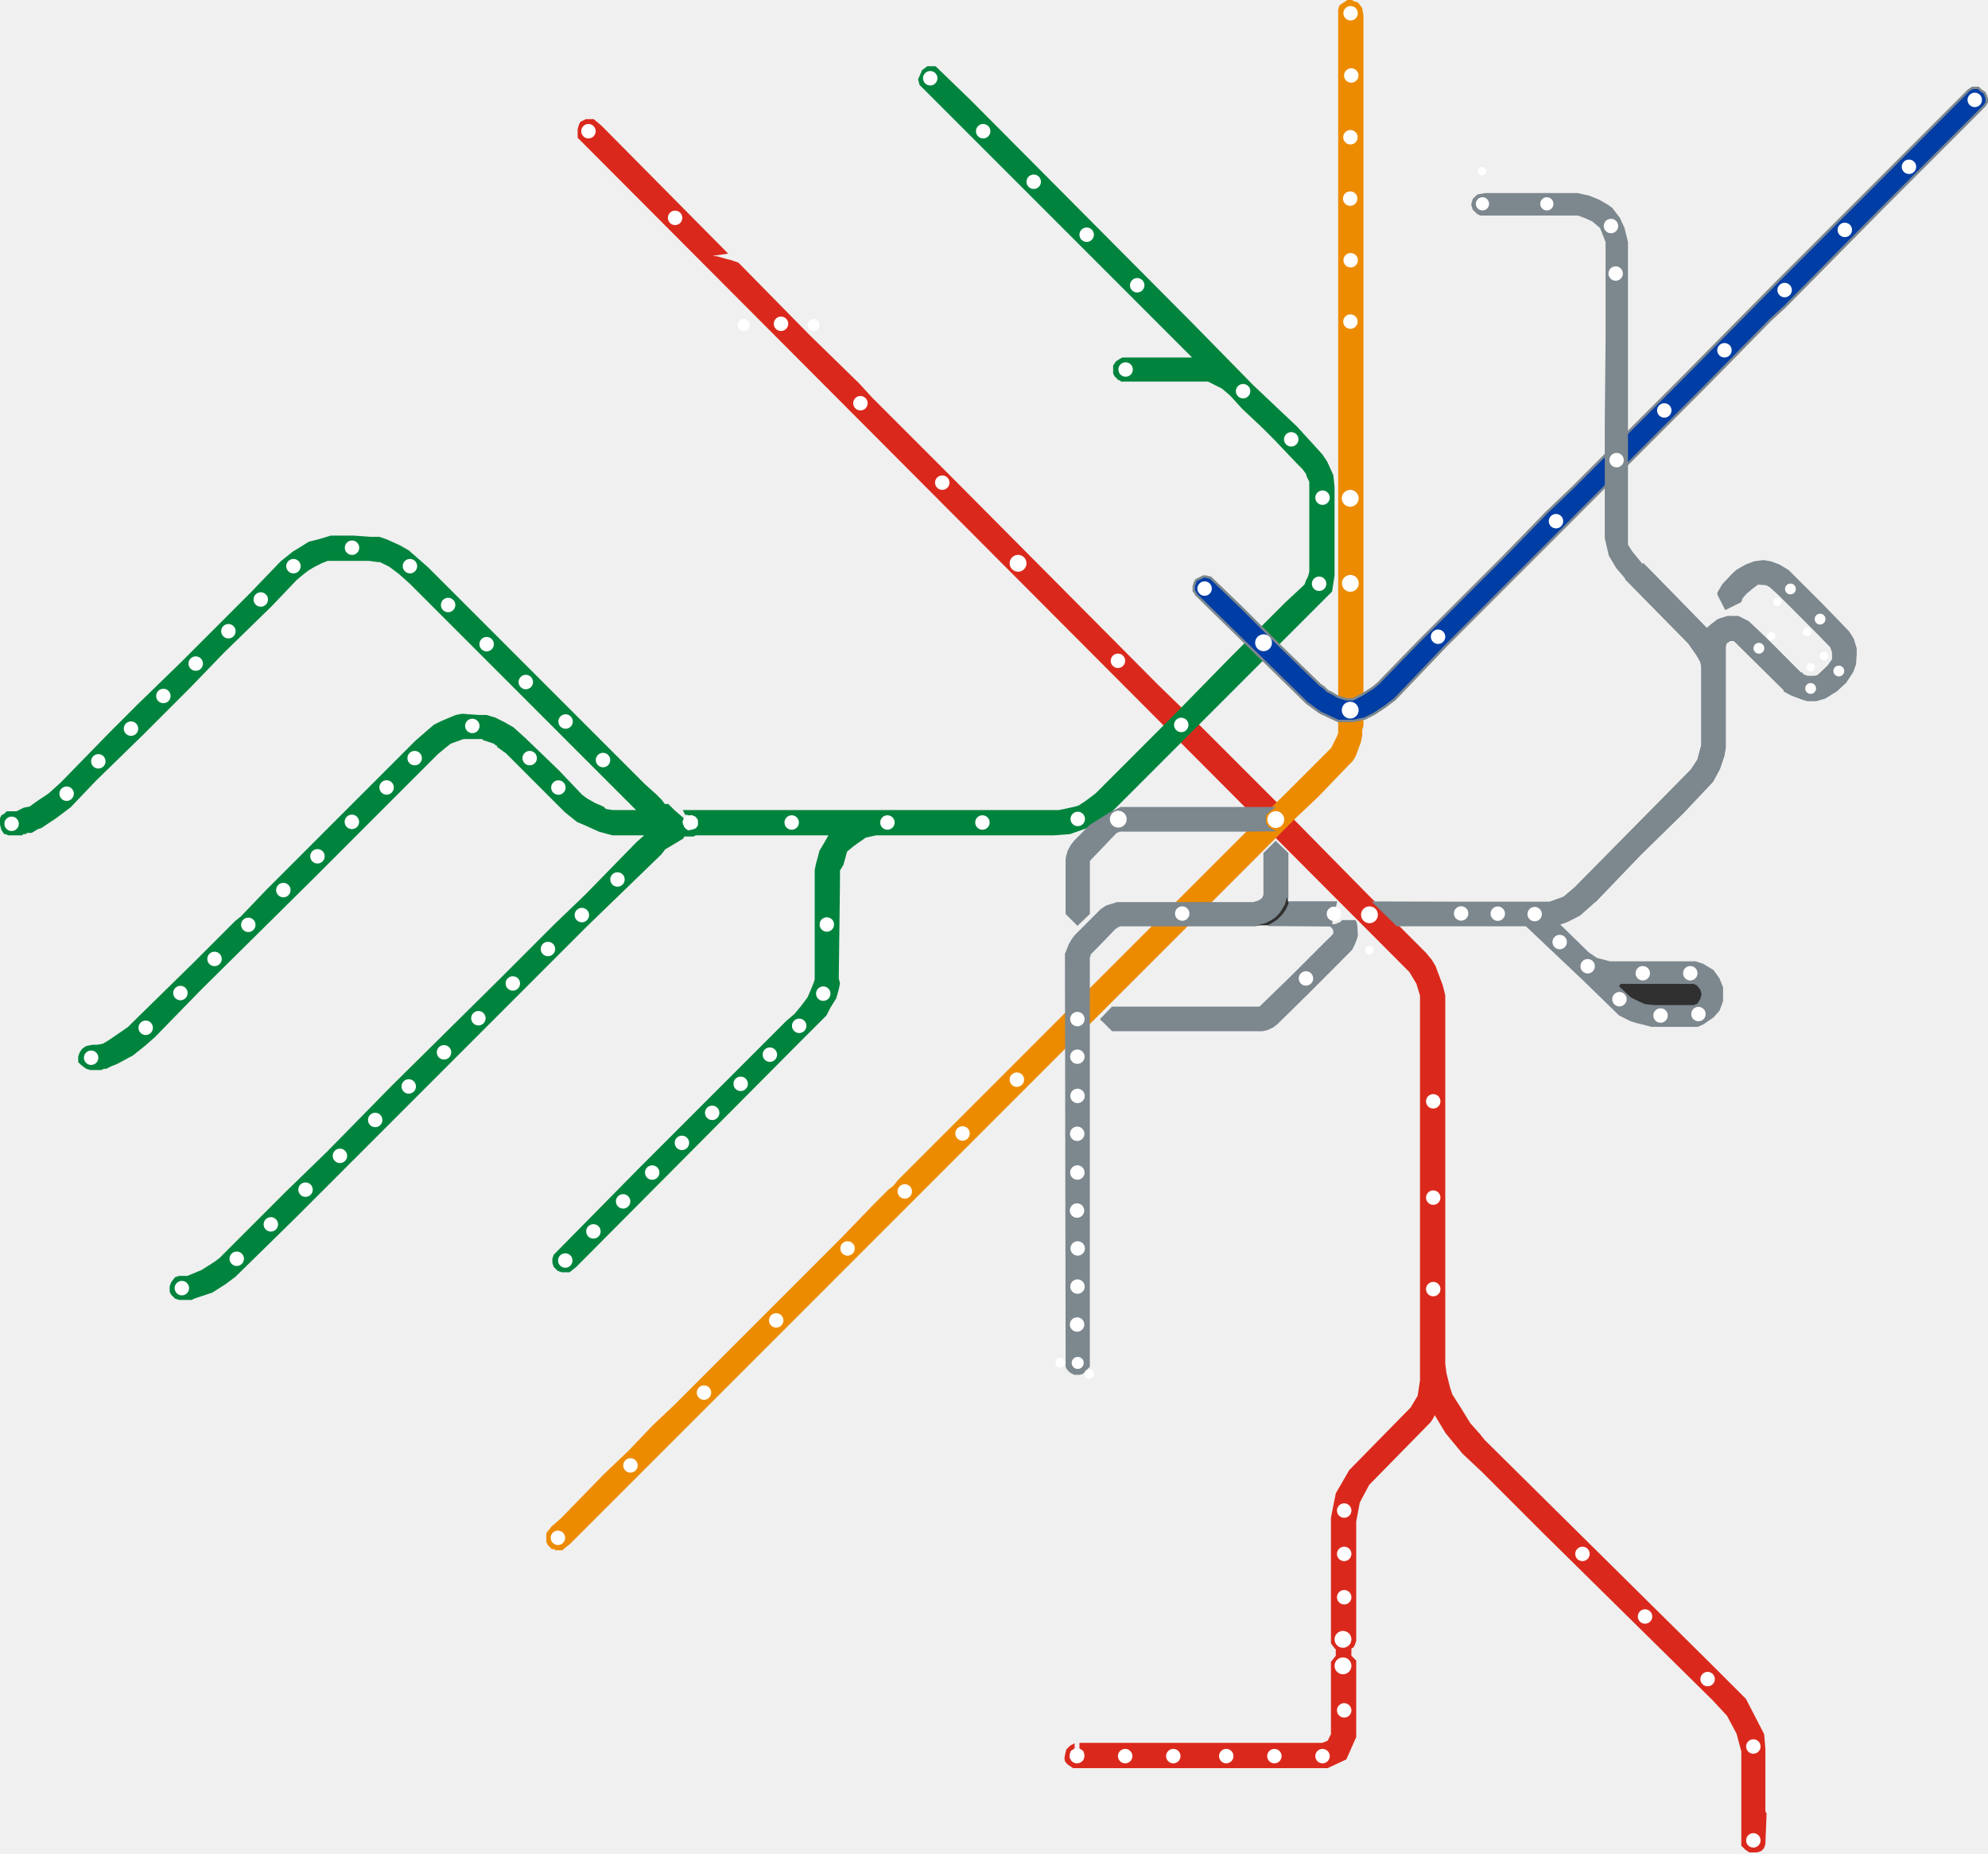
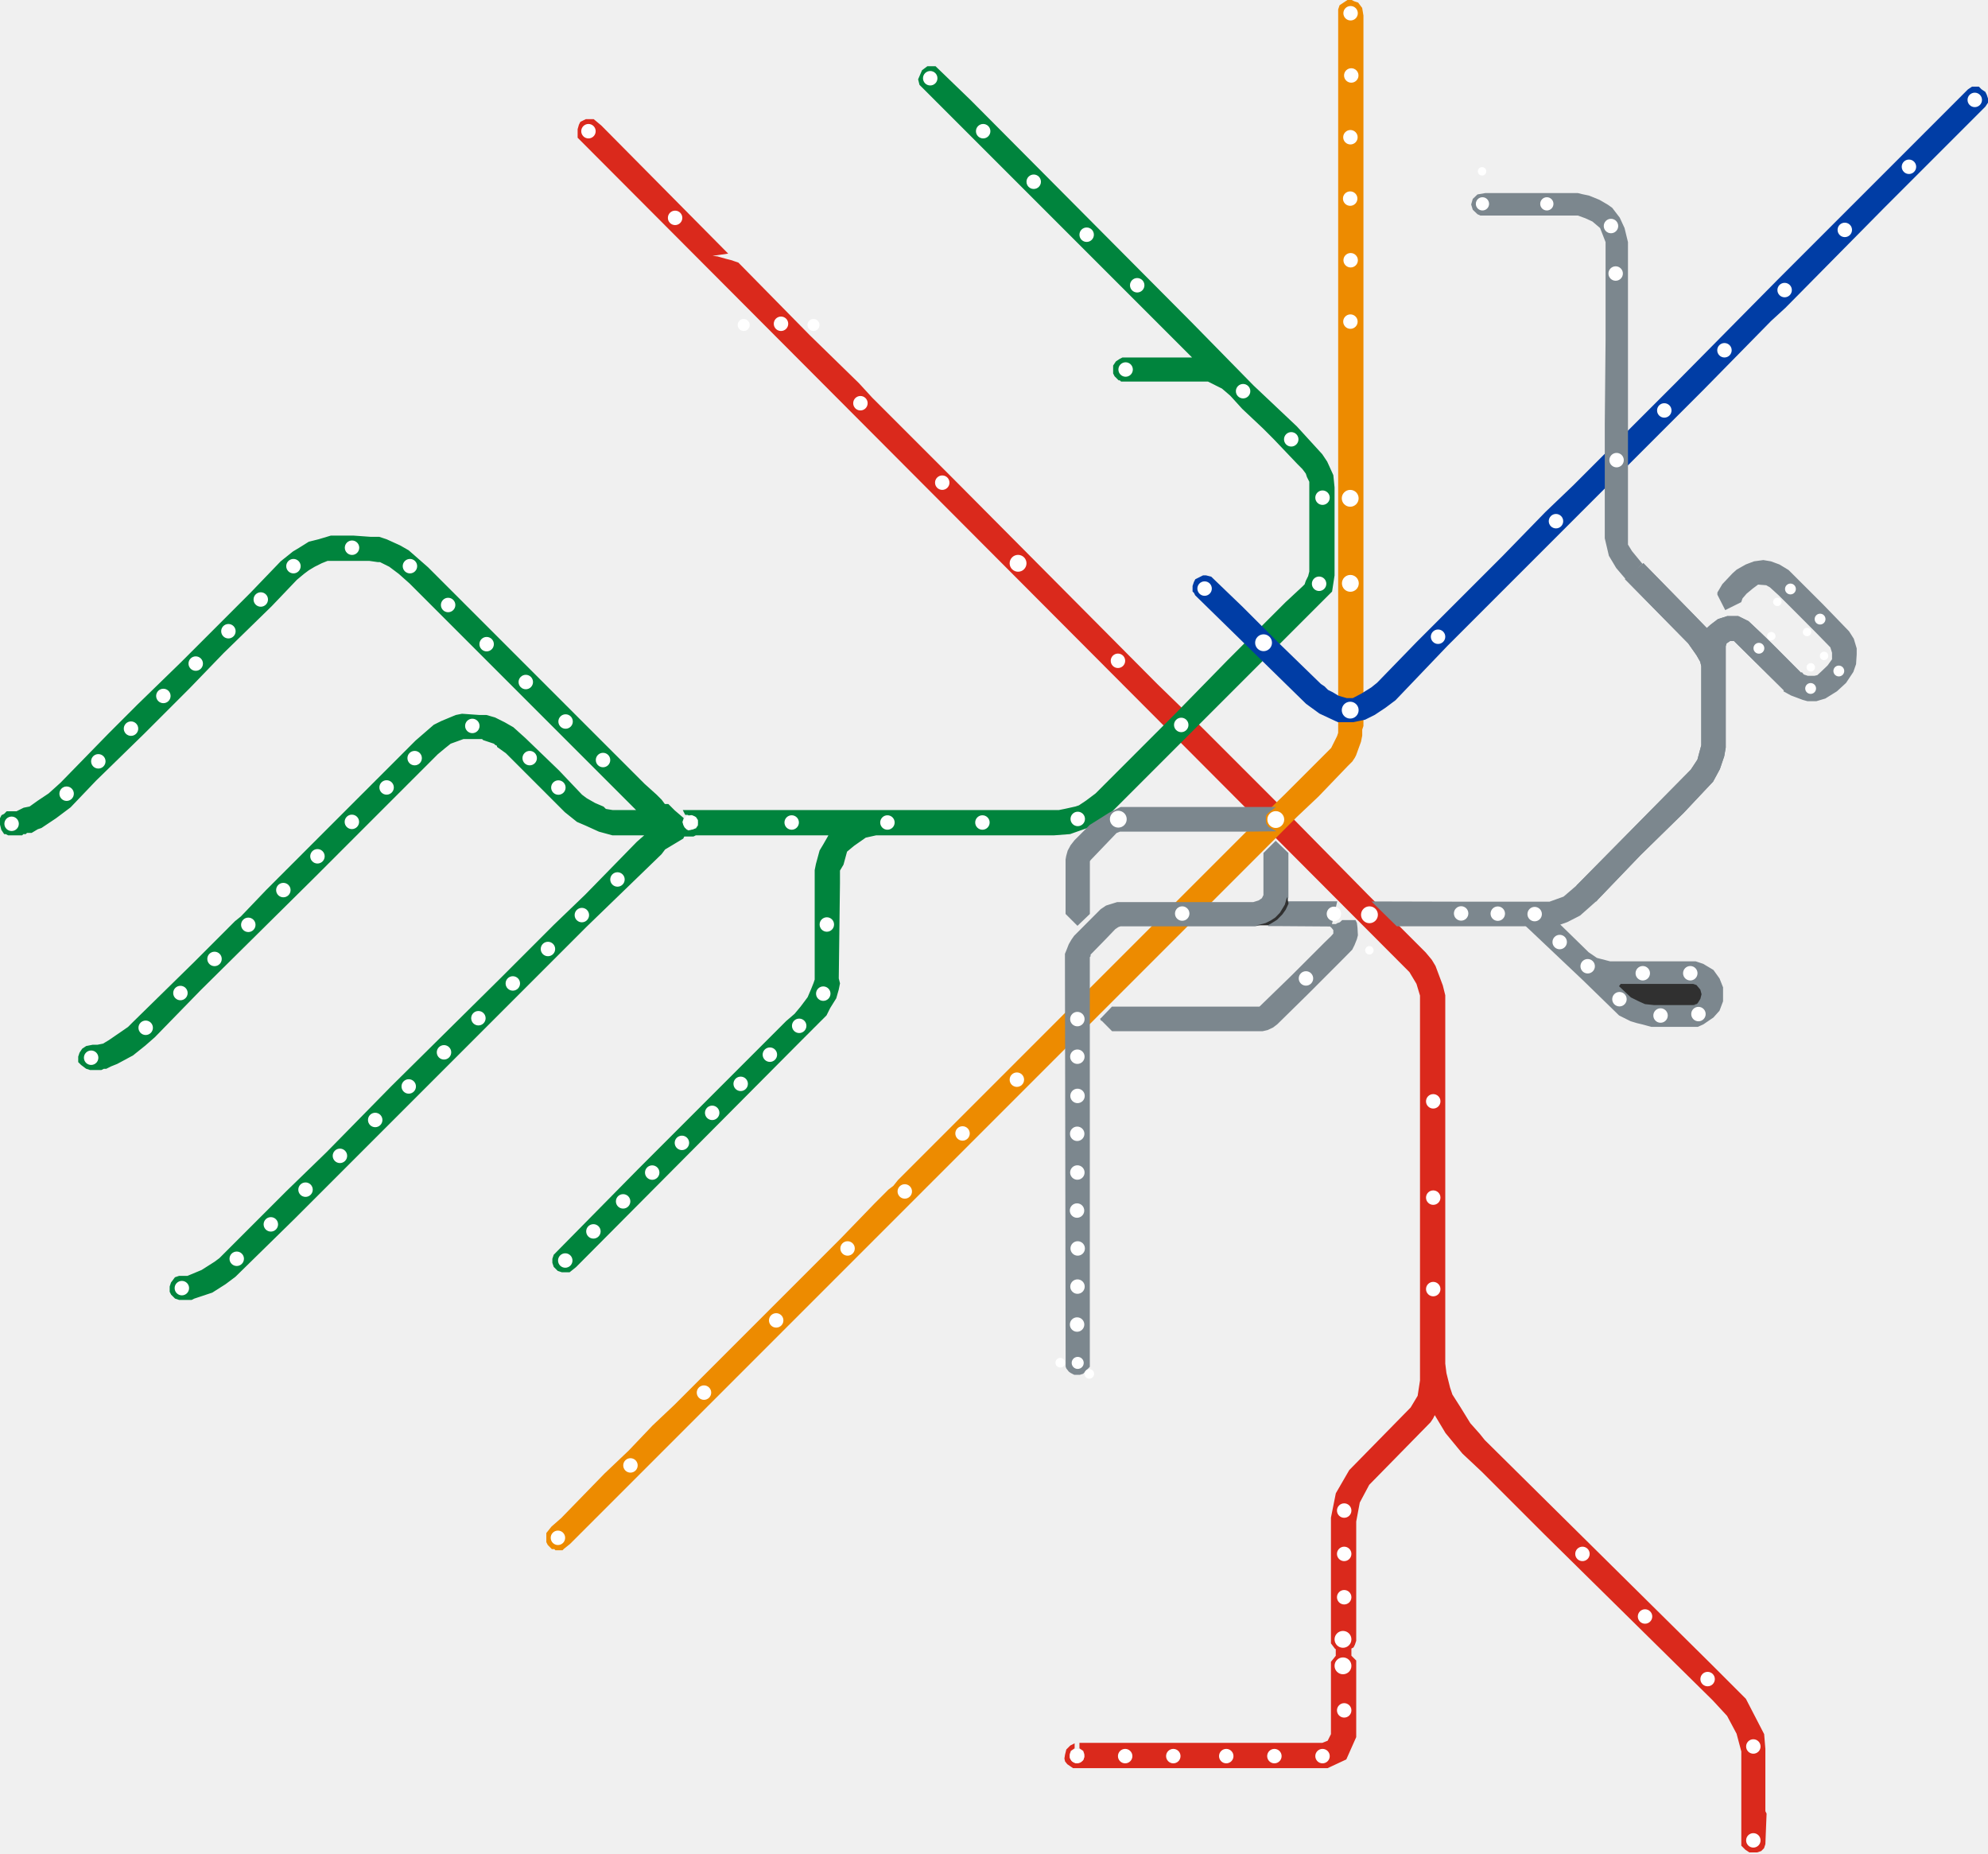
<svg xmlns="http://www.w3.org/2000/svg" width="826" height="770" viewBox="0 0 826 770" fill="none">
  <path d="M586 403.5L240.5 57V56V53.727L241 52L241.5 51L243.5 50H245H246.5L249.5 52.5L301.5 105L291 106.5H293.5L298 107L301.5 108L303.5 108.5L306.5 109.5L336 139.5L356.5 159.5L362 165.5L396.5 200L480.5 284.5L499 302.5L515.5 319L537 340.5L568 372L592 396L594.5 399L596 401.5L597.5 405.5L599 409.5L600 413.5V527.5V566.5L600.5 570.5L602 576.5L603 579.5L606.5 585L610.5 591.5L614.5 596L616.5 598.5L710.5 691.5L718 699L725 706L732.5 720.5L733 726.5V752.5L733.5 753.5L733 766L732.5 767.5L731.5 768.5L730 769H727L725.5 768L724.5 767L724 766.5V763V727.5L722 720L718 712.5L712 706L642 637L634 629L623.5 618.5L616 611L608 603.5L601 595L596.5 587.5L596 587L595 589L594 590.5L568.5 616.5L564.5 624L563 632V678.5V681.5L562.5 683L562 684L561 684.5V688L563 690V692.5V721.5L559 730.5L551.5 734H545H486.251H449.5H446L443.798 732.5L443 731.5L442.76 730.5L443 729L443.5 727L445 725.5L446 725V726L444.5 727L444 728.5V730.5L445 732L447 733L449 732.5L450.5 731.5L451 730V728.5L450.5 727L449 726V724.5H549.5L552 723.5L553.5 720.5V693.5V690.5L555.5 688V684.5H555L553.5 682.5V679.5V630.5L555.5 620.5L561 611L586.5 585L589.5 580L590.5 573.5V545V413.5L589 408.5L586 403.5Z" fill="#DA291C" stroke="#DA291C" />
  <circle cx="280.5" cy="90.5" r="3" fill="white" />
  <circle cx="324.5" cy="134.5" r="3" fill="white" />
  <circle cx="309" cy="135" r="2.5" fill="white" />
  <circle cx="338" cy="135" r="2.5" fill="white" />
  <circle cx="357.5" cy="167.5" r="3" fill="white" />
  <circle cx="391.5" cy="200.5" r="3" fill="white" />
  <circle cx="423" cy="234" r="3.5" fill="white" />
  <circle cx="464.5" cy="274.5" r="3" fill="white" />
  <circle cx="491" cy="301" r="3.5" fill="white" />
  <circle cx="530" cy="341" r="3.5" fill="white" />
  <circle cx="569" cy="380" r="3.5" fill="white" />
  <circle cx="595.5" cy="457.5" r="3" fill="white" />
  <circle cx="595.5" cy="497.5" r="3" fill="white" />
  <circle cx="595.5" cy="535.5" r="3" fill="white" />
  <circle cx="558.5" cy="627.5" r="3" fill="white" />
  <circle cx="657.5" cy="645.5" r="3" fill="white" />
  <circle cx="683.5" cy="671.5" r="3" fill="white" />
  <circle cx="709.5" cy="697.5" r="3" fill="white" />
  <circle cx="728.5" cy="725.5" r="3" fill="white" />
  <circle cx="728.5" cy="764.5" r="3" fill="white" />
  <circle cx="558.5" cy="645.5" r="3" fill="white" />
  <circle cx="558.5" cy="663.5" r="3" fill="white" />
  <circle cx="558.5" cy="710.5" r="3" fill="white" />
  <circle cx="549.5" cy="729.5" r="3" fill="white" />
  <circle cx="529.5" cy="729.5" r="3" fill="white" />
  <circle cx="467.5" cy="729.5" r="3" fill="white" />
  <circle cx="447.5" cy="729.5" r="3" fill="white" />
  <circle cx="509.5" cy="729.5" r="3" fill="white" />
  <circle cx="487.5" cy="729.5" r="3" fill="white" />
  <circle cx="558" cy="692" r="3.5" fill="white" />
  <circle cx="558" cy="681" r="3.5" fill="white" />
  <circle cx="244.5" cy="54.5" r="3" fill="white" />
  <path d="M556.5 86.289V5V4L557 2.5L558.5 1.5L560 0.5H561.5L562.5 1L564 1.5L565.5 3.5L566 6.5V18.5V41.5V113V178V238.5V266.5V281V288.5V298.5V301.5L565.5 303V305.5L565 308L563 313.5L562.5 314.5L561.5 316L559.5 318L547.5 330.5L538.5 339L530.5 347L530 347.5L507 370.5L493 384.5L465.5 412L443 434.5L402.5 475L385 492.5L356 521.5L355 522.5L326.5 551L324.5 553L305.5 572L236.5 641L234 643L233.5 643.5H232.5H231.5H231L230.5 643H230H229.5L228 641.5L227.5 640.5V638.5V637L229.5 634.5L233.5 631L251.5 612.5L261.5 603L271.5 592.5L280.5 584L319 545.5L333 531.5L349.5 515L364 500L369.5 494.5L371.5 493L373.5 490.5L391.5 472.5L416.5 447.5L423.5 440.5L442.5 421.5L452.5 411.5L479.5 384.5L489 375L519 345L534 330.5L541 323.5L552 312.5L553.5 311L554 310L555 308L556 306L556.5 304.5V303V289.684V249.5V239.5V210V204V181V86.289Z" fill="#ED8B00" stroke="#ED8B00" />
  <circle cx="561.163" cy="5.5" r="3" fill="white" />
  <path d="M564.444 31.349C564.444 33.005 563.101 34.349 561.444 34.349C559.787 34.349 558.444 33.005 558.444 31.349C558.444 29.692 559.787 28.349 561.444 28.349C563.101 28.349 564.444 29.692 564.444 31.349Z" fill="white" />
  <circle cx="561.09" cy="57.009" r="3" fill="white" />
  <circle cx="560.991" cy="82.5" r="3" fill="white" />
  <circle cx="561.188" cy="108.107" r="3" fill="white" />
  <circle cx="561.09" cy="133.598" r="3" fill="white" />
  <circle cx="561" cy="207" r="3.5" fill="white" />
  <path d="M564.564 242.327C564.564 244.26 562.997 245.827 561.064 245.827C559.131 245.827 557.564 244.26 557.564 242.327C557.564 240.394 559.131 238.827 561.064 238.827C562.997 238.827 564.564 240.394 564.564 242.327Z" fill="white" />
  <circle cx="561" cy="295" r="3.5" fill="white" />
  <circle cx="529.812" cy="340.402" r="3" fill="white" />
  <path d="M494.192 379.58C494.192 381.237 492.849 382.58 491.192 382.58C489.535 382.58 488.192 381.237 488.192 379.58C488.192 377.923 489.535 376.58 491.192 376.58C492.849 376.58 494.192 377.923 494.192 379.58Z" fill="white" />
  <circle cx="447.5" cy="423.5" r="3" fill="white" />
  <path d="M425.5 448.5C425.5 450.157 424.157 451.5 422.5 451.5C420.843 451.5 419.5 450.157 419.5 448.5C419.5 446.843 420.843 445.5 422.5 445.5C424.157 445.5 425.5 446.843 425.5 448.5Z" fill="white" />
  <circle cx="399.929" cy="470.842" r="3" fill="white" />
  <circle cx="375.929" cy="494.929" r="3" fill="white" />
  <circle cx="352.157" cy="518.614" r="3" fill="white" />
  <circle cx="322.5" cy="548.5" r="3" fill="white" />
  <circle cx="292.5" cy="578.5" r="3" fill="white" />
  <path d="M264.951 608.741C264.951 610.398 263.607 611.741 261.951 611.741C260.294 611.741 258.951 610.398 258.951 608.741C258.951 607.084 260.294 605.741 261.951 605.741C263.607 605.741 264.951 607.084 264.951 608.741Z" fill="white" />
  <path d="M234.815 638.815C234.815 640.472 233.472 641.815 231.815 641.815C230.158 641.815 228.815 640.472 228.815 638.815C228.815 637.158 230.158 635.815 231.815 635.815C233.472 635.815 234.815 637.158 234.815 638.815Z" fill="white" />
  <path d="M465.5 149.5L466.5 149H496.5L383.5 36L383 35.5L382.5 35L382 33L383.5 29.5L385.5 28H388.5L403 42L495 134.5L520.5 160.5L538.5 177.5L549 189L551 192L553.5 197.5L554 202.5V239L553 245.5L462 336.5L453 343L444.5 346L438 346.5H364L359.5 347.5L354.5 351L351.5 353.5L350 359L348.5 361.5V367L348 406.5L348.5 408.5L348 411L347 414.5L344.5 418.5L343 421.5L332.5 432L239 526L236.5 528H233.5L232 527.5L230.5 526L230 524.5V523L230.5 521.5L265.5 486L327 424.5L330.5 421.5L333 418.5L336 414.5L337.5 411L338.5 408.5L339 407V361.5L339.5 359L341 353.5L342.5 351L344.5 347.5L345 346.5H289L288 347H284L283.5 348L276 352.5L274.5 354.5L243.5 384.5L122.5 505.5L97.5 530L93.5 533L88 536.5L80.5 539L79.5 539.5H74.5L73 539L71.5 537.5L71 536.5V534.5L71.5 533L73 531L74.5 530.5H78L84 528L89.5 524.5L91.5 523L119.5 495L136 479L163 451.5L208.5 406.5L230.5 384.5L243.5 372L265 350L269 346.5H254.5L249 345L243.5 342.5L240 341L235 337L210.5 312.5L207 310V309.5L206 309L205.5 308.5L201 307L200.5 306.5H192.5L187 308.5L184.5 310.5L181.5 313L130 364.5L83 411L64 430.5L60 434L55 438L48.5 441.5L46 442.5L44 443.5H43L42 444H37.5L36 443.5L34 442L33 441V439L33.5 437.5L34.5 436L36 435L38.5 434.5H40.5L43 434L45.5 432.5L53.5 427L55.5 425L80.5 400.5L98 383L100.407 381.074L111 370L173 308L180.5 301.5L183.5 300L189.5 297.5L192 297L199 297.5H202L205.5 298.5L209.5 300.5L213 302.5L218 307L232 320.5L241.5 330.5L243.5 332L247 334L250.5 335.5L251.5 336.5L254.5 337H265.5L170.5 242L166 238L162 235L158 233H157L153.5 232.5H136L133.5 233.5L130.5 235L128 236.5L126 238L123 240.5L112.5 251.5L92.5 271L78.5 285.5L59.5 304.5L39.5 324L29 335L23 339.5L17 343.5L15.5 344L13 345.5H11L10.5 346H9.5L9 346.5H3.5L2.5 346H2L1 344.5L0.5 342.5V340L1 339L2 338.5L3 337.5H7L10 336L12.5 335.5L16 333L20.5 330L25.5 325.5L45.5 305L57.5 293L75.5 275.5L104.5 246.5L117 233.5L122 229.5L124.5 228L128.5 225.5L132.5 224.5L137.5 223H147L154 223.5H157.5L160.5 224.5L166 227L169.5 229L177.5 236L267.5 326L272.5 330.5L274.5 332.5L276 334.5H277.5L280 337L283.5 340L283 341.5L283.5 343L284 344L285 345L286 345.5L288 345L289.5 344.5L290.5 343V340.5L289.5 339L288.5 338.5L287 338L286.5 338.5L286 338H285L284.5 337H440L442.5 336.5L447 335.5L448.5 335L451.5 333L455.5 330L488.5 297L510.5 274.5L534.5 250.5L541.5 244L542.5 243L543 241.5L544 239.5L544.5 237.5V200L543.5 198L543 196.5L541.5 194.5L539.5 192.5L529.5 182L525 177.5L516.5 169.5L511.5 164L508 161L502 158H466L465.5 157.5H465L463.5 156L463 155V152L464 150.5L465.5 149.5Z" fill="#00843D" />
  <path d="M383 35.5L496.5 149H466.5L465.5 149.5L464 150.5L463 152V155L463.5 156L465 157.5H465.5L466 158H502L508 161L511.5 164L516.5 169.5L525 177.5L529.5 182L539.5 192.5L541.5 194.5L543 196.5L543.5 198L544.5 200V237.5L544 239.5L543 241.5L542.5 243L541.5 244L534.5 250.5L510.5 274.5L488.5 297L455.5 330L451.5 333L448.5 335L447 335.5L442.5 336.5L440 337H284.5L285 338H286L286.5 338.5L287 338L288.5 338.5L289.5 339L290.5 340.5V343L289.5 344.5L288 345L286 345.5L285 345L284 344L283.5 343L283 341.5L283.5 340L280 337L277.5 334.5H276L274.5 332.5L272.5 330.5L267.5 326L177.5 236L169.5 229L166 227L160.5 224.5L157.5 223.5H154L147 223H137.5L132.5 224.5L128.5 225.5L124.5 228L122 229.5L117 233.5L104.5 246.5L75.5 275.5L57.5 293L45.5 305L25.5 325.5L20.5 330L16 333L12.5 335.5L10 336L7 337.5H3L2 338.5L1 339L0.5 340V342.5L1 344.5L2 346H2.5L3.5 346.5H9L9.5 346H10.5L11 345.5H13L15.5 344L17 343.5L23 339.5L29 335L39.5 324L59.5 304.5L78.5 285.5L92.5 271L112.5 251.5L123 240.5L126 238L128 236.5L130.5 235L133.5 233.5L136 232.5H153.5L157 233H158L162 235L166 238L170.5 242L265.5 337H254.5L251.5 336.5L250.5 335.5L247 334L243.5 332L241.5 330.5L232 320.5L218 307L213 302.5L209.5 300.5L205.5 298.5L202 297.5H199L192 297L189.5 297.5L183.5 300L180.5 301.5L173 308L111 370L100 381.5M100.5 381L98 383L80.5 400.5L55.5 425L53.5 427L45.5 432.5L43 434L40.5 434.5H38.5L36 435L34.5 436L33.5 437.5L33 439V441L34 442L36 443.5L37.5 444H42L43 443.5H44L46 442.5L48.5 441.5L55 438L60 434L64 430.5L83 411L130 364.5L181.5 313L184.5 310.5L187 308.5L192.5 306.5H200.5L201 307L205.5 308.5L206 309L207 309.5V310L210.5 312.5L235 337L240 341L243.5 342.5L249 345L254.5 346.5H269L265 350L243.5 372L230.5 384.5L208.5 406.5L163 451.5L136 479L119.5 495L91.5 523L89.5 524.5L84 528L78 530.5H74.5L73 531L71.5 533L71 534.5V536.5L71.5 537.5L73 539L74.5 539.5H79.5L80.5 539L88 536.5L93.5 533L97.5 530L122.5 505.5L243.5 384.5L274.5 354.5L276 352.5L283.5 348L284 347H288L289 346.5H345L344.5 347.5L342.5 351L341 353.5L339.5 359L339 361.5V407L338.5 408.5L337.5 411L336 414.5L333 418.5L330.5 421.5L327 424.5L265.5 486L230.5 521.5L230 523V524.5L230.5 526L232 527.5L233.5 528H236.5L239 526L332.5 432L343 421.5L344.5 418.5L347 414.5L348 411L348.5 408.5L348 406.5L348.5 367V361.5L350 359L351.5 353.5L354.5 351L359.5 347.5L364 346.5H438L444.5 346L453 343L462 336.5L553 245.5L554 239V202.5L553.5 197.5L551 192L549 189L538.5 177.5L520.5 160.5L495 134.5L403 42L388.5 28H385.5L383.5 29.5L382 33L382.5 35L383.5 36" stroke="#00843D" />
  <circle cx="386.5" cy="32.5" r="3" fill="white" />
  <circle cx="408.5" cy="54.5" r="3" fill="white" />
  <circle cx="429.5" cy="75.5" r="3" fill="white" />
  <circle cx="451.5" cy="97.5" r="3" fill="white" />
  <circle cx="472.5" cy="118.5" r="3" fill="white" />
  <circle cx="467.687" cy="153.5" r="3" fill="white" />
  <circle cx="516.5" cy="162.5" r="3" fill="white" />
  <circle cx="524.656" cy="267.285" r="3" fill="white" />
  <circle cx="490.798" cy="301.142" r="3" fill="white" />
  <circle cx="447.797" cy="340.19" r="3" fill="white" />
  <circle cx="408.191" cy="341.672" r="3" fill="white" />
  <circle cx="368.72" cy="341.672" r="3" fill="white" />
  <circle cx="328.938" cy="341.672" r="3" fill="white" />
  <circle cx="286.855" cy="341.672" r="3" fill="white" />
  <circle cx="250.553" cy="315.724" r="3" fill="white" />
  <circle cx="234.999" cy="299.724" r="3" fill="white" />
  <circle cx="218.462" cy="283.321" r="3" fill="white" />
  <circle cx="202.194" cy="267.591" r="3" fill="white" />
  <circle cx="186.194" cy="251.322" r="3" fill="white" />
  <circle cx="146.263" cy="227.525" r="3" fill="white" />
  <circle cx="121.927" cy="235.188" r="3" fill="white" />
  <circle cx="108.348" cy="249.037" r="3" fill="white" />
  <circle cx="94.903" cy="262.213" r="3" fill="white" />
  <circle cx="81.324" cy="275.658" r="3" fill="white" />
  <circle cx="67.879" cy="289.103" r="3" fill="white" />
  <circle cx="54.434" cy="302.682" r="3" fill="white" />
  <circle cx="40.854" cy="316.262" r="3" fill="white" />
  <circle cx="27.678" cy="329.706" r="3" fill="white" />
  <circle cx="4.822" cy="342.21" r="3" fill="white" />
  <circle cx="170.329" cy="235.188" r="3" fill="white" />
  <circle cx="231.999" cy="327.152" r="3" fill="white" />
  <circle cx="220.083" cy="314.929" r="3" fill="white" />
  <circle cx="196.25" cy="301.556" r="3" fill="white" />
  <circle cx="160.632" cy="327.111" r="3" fill="white" />
  <circle cx="131.9" cy="355.711" r="3" fill="white" />
  <circle cx="117.732" cy="369.746" r="3" fill="white" />
  <circle cx="103.167" cy="384.178" r="3" fill="white" />
  <circle cx="89.132" cy="398.346" r="3" fill="white" />
  <circle cx="37.868" cy="439.383" r="3" fill="white" />
  <circle cx="74.965" cy="412.513" r="3" fill="white" />
  <circle cx="60.532" cy="426.946" r="3" fill="white" />
  <circle cx="146.2" cy="341.411" r="3" fill="white" />
  <circle cx="172.284" cy="314.929" r="3" fill="white" />
  <circle cx="256.553" cy="365.336" r="3" fill="white" />
  <circle cx="241.758" cy="380.131" r="3" fill="white" />
  <circle cx="227.668" cy="394.221" r="3" fill="white" />
  <circle cx="213.075" cy="408.525" r="3" fill="white" />
  <circle cx="198.772" cy="422.973" r="3" fill="white" />
  <circle cx="184.479" cy="437.144" r="3" fill="white" />
  <circle cx="169.823" cy="451.316" r="3" fill="white" />
  <circle cx="155.894" cy="465.245" r="3" fill="white" />
  <circle cx="141.238" cy="480.143" r="3" fill="white" />
  <circle cx="126.945" cy="494.193" r="3" fill="white" />
  <circle cx="112.532" cy="508.607" r="3" fill="white" />
  <circle cx="98.36" cy="522.9" r="3" fill="white" />
  <circle cx="75.56" cy="535.095" r="3" fill="white" />
  <circle cx="343.545" cy="384.045" r="3" fill="white" />
  <circle cx="342.06" cy="412.764" r="3" fill="white" />
  <circle cx="332.058" cy="426.133" r="3" fill="white" />
  <circle cx="295.909" cy="462.281" r="3" fill="white" />
  <circle cx="283.331" cy="474.754" r="3" fill="white" />
  <circle cx="258.901" cy="499.056" r="3" fill="white" />
  <circle cx="246.559" cy="511.525" r="3" fill="white" />
  <circle cx="234.862" cy="523.626" r="3" fill="white" />
  <circle cx="270.989" cy="487.096" r="3" fill="white" />
  <circle cx="307.747" cy="450.232" r="3" fill="white" />
  <circle cx="319.877" cy="438.115" r="3" fill="white" />
  <circle cx="548.076" cy="242.5" r="3" fill="white" />
  <circle cx="536.5" cy="182.5" r="3" fill="white" />
  <circle cx="549.5" cy="206.737" r="3" fill="white" />
-   <path d="M543 292L497 247L496.5 246L496 245.5V243.5L496.5 242L497 241L499 240L500 239.5H501L503 240L516 252.5L531 267.5L548.5 284.5L550 285.5L551.5 287L553.5 288L556 289.5L559.5 290.5H562.212L566 288.5L570 286L572.5 284L589 267L607.5 248.5L624.5 231.5L642.5 213L654 202L676 180L696 160L739.5 116L792 63.5L815.5 40L818 37.5L819.5 36.5H821H822L823 37.5L824.5 38.5L825 39.5L825.5 41V42.5L824.5 44L813.5 55L782.5 86L741.5 127.5L735.5 133L708 161L678 191L667 202L639.5 229.5L601 268L579.5 290.5L575.5 293.5L571 296.5L567 298.5L562.212 299.5H556L548.5 296L543 292Z" fill="#003DA5" stroke="#7C878E" />
+   <path d="M543 292L497 247L496.5 246L496 245.5V243.5L496.5 242L497 241L499 240L500 239.5H501L503 240L516 252.5L531 267.5L548.5 284.5L550 285.5L551.5 287L553.5 288L556 289.5L559.5 290.5H562.212L566 288.5L570 286L572.5 284L589 267L607.5 248.5L624.5 231.5L642.5 213L654 202L676 180L696 160L739.5 116L792 63.5L815.5 40L818 37.5L819.5 36.5H821H822L823 37.5L824.5 38.5L825 39.5L825.5 41V42.5L824.5 44L813.5 55L782.5 86L741.5 127.5L735.5 133L708 161L678 191L667 202L639.5 229.5L601 268L579.5 290.5L575.5 293.5L571 296.5L567 298.5L562.212 299.5H556L548.5 296L543 292Z" fill="#003DA5" stroke="#003DA5" />
  <circle cx="820.5" cy="41.5" r="3" fill="white" />
  <circle cx="793.157" cy="69.281" r="3" fill="white" />
  <circle cx="766.5" cy="95.5" r="3" fill="white" />
  <circle cx="741.5" cy="120.5" r="3" fill="white" />
  <circle cx="716.5" cy="145.5" r="3" fill="white" />
  <circle cx="691.5" cy="170.5" r="3" fill="white" />
  <circle cx="646.5" cy="216.5" r="3" fill="white" />
  <circle cx="597.5" cy="264.5" r="3" fill="white" />
  <circle cx="500.5" cy="244.5" r="3" fill="white" />
  <circle cx="561" cy="295" r="3.5" fill="white" />
  <circle cx="525" cy="267" r="3.5" fill="white" />
  <path d="M452.333 379.456L447.689 383.893L443.238 379.456V375.526V360.996V357.076L443.486 355.68L444.072 353.562L445.266 351.354L446.842 349.349L451.415 344.776L453.037 343.109L461.125 338.018L465.743 335.72H515.19H526.521H528.706L526.678 337.297L526.025 337.928L525.822 338.153L525.485 339.167V340.046V340.857V341.037L525.62 341.758V342.321L526.025 342.771L526.521 343.56L526.836 343.92L527.219 344.146L528.458 344.844L519.154 344.957H488.405H467.59H465.292L463.625 345.632L452.79 356.941L452.333 357.617V358.251V379.456Z" fill="#7C878E" stroke="#7C878E" />
  <path d="M462.274 427.873L457.895 423.465L457.386 423.607L457.895 423.183L462.217 418.663H519.652H523.495L536.886 405.667L550.757 391.796L553.328 389.31L554.486 388.01V386.202L553.582 385.044L552.791 384.366H552.283L532.168 384.224H526.913L529.314 383.066L531.32 381.456L532.761 380.128L533.496 379.196L534.71 376.907L535.304 374.901H549.712H554.995L552.791 384.366H555.277L555.701 383.998L556.972 383.546L557.876 382.699H562.905L563.301 383.546L563.527 385.383L563.696 388.462L563.301 389.987L562.34 392.389L561.436 394.197L558.3 397.389L543.525 412.193L530.388 425.104L528.693 426.403L526.517 427.421L524.54 427.873H481.315H462.274Z" fill="#7C878E" />
  <path d="M552.791 384.366H555.277L555.701 383.998L556.972 383.546L557.876 382.699H562.905L563.301 383.546L563.527 385.383L563.696 388.462L563.301 389.987L562.34 392.389L561.436 394.197L558.3 397.389L543.525 412.193L530.388 425.104L528.693 426.403L526.517 427.421L524.54 427.873H481.315H462.274L457.895 423.465L457.386 423.607L457.895 423.183L462.217 418.663H519.652H523.495L536.886 405.667L550.757 391.796L553.328 389.31L554.486 388.01V386.202L553.582 385.044L552.791 384.366ZM552.791 384.366L554.995 374.901H549.712H535.304L534.71 376.907L533.496 379.196L532.761 380.128L531.32 381.456L529.314 383.066L526.913 384.224H532.168L552.283 384.366H552.791Z" stroke="#7C878E" />
  <path d="M534.824 354.541L530.049 349.971L525.451 354.541V371.939L524.689 373.462L523.195 374.488L520.764 375.249H502.194H474.895H464.203L459.78 376.626L457.613 378.09L446.687 389.045L445.633 390.539L444.52 392.443L443.583 394.845L442.968 396.339L443.26 563.443V567.573L443.466 568.188L444.432 569.418L445.076 569.887L446.482 570.619H448.562L449.763 570.238L452.311 567.573V527.239V411.628V402.05V397.422L452.634 397.042V396.339L459.253 389.572L463.032 385.618L464.409 384.681L465.492 384.3H479.845H492.498H518.655H521.496L523.635 383.744L525.861 383.275L529.2 381.576L530.606 380.492L532.363 378.325L534.004 375.484L534.824 372.877V354.541Z" fill="#7C878E" stroke="#7C878E" />
  <path d="M647.266 383.764L634.246 384.345L635.698 385.7L658.109 406.9L673.017 421.421L677.663 423.744L680.229 424.519L682.649 425.1L686.182 426.068H705.301L707.479 425.1L711.593 422.292L714.014 419.582L715.417 415.855V412.515V410.24L714.014 406.707L711.593 403.319L707.479 400.85L704.43 399.834H686.811H668.902L663.288 398.382L659.754 395.961L647.266 383.764Z" fill="#7C878E" stroke="#7C878E" />
  <path d="M673.646 409.224H703.413L704.575 409.611L706.027 411.353L706.463 412.999L706.027 414.742L705.149 416.147C704.958 416.534 704.449 417.104 703.946 416.29L703.512 416.882L703.413 417.016H687.295L683.617 416.629L681.439 415.661L677.905 413.919L673.355 409.611L673.646 409.224Z" fill="#303030" />
  <path d="M703.946 416.29H705.059L705.149 416.147M703.946 416.29L703.413 417.016H687.295L683.617 416.629L681.439 415.661L677.905 413.919L673.355 409.611L673.646 409.224H703.413L704.575 409.611L706.027 411.353L706.463 412.999L706.027 414.742L705.149 416.147M703.946 416.29C704.449 417.104 704.958 416.534 705.149 416.147M704.285 417.016L702.058 416.629" stroke="#303030" />
  <path d="M580.552 384.274L571.061 374.971H572.517L608.133 375.065H643.889L645.063 374.642L649.903 372.903L655.494 368.111L662.871 374.031L656.246 379.904L651.031 382.582L647.883 383.71L633.317 384.274H580.552Z" fill="#7C878E" stroke="#7C878E" />
  <path d="M702.903 320.044L655.729 367.829L663.106 373.796L681.29 354.861L699.238 337.288L707.367 328.643L711.36 324.414L714.133 319.293L715.918 314.03L716.529 310.506V281.375V268.36L716.952 266.95L718.69 265.776H720.664L741.619 286.496L748.15 280.012L736.216 268.031L731.987 263.896L726.208 258.446L722.12 256.426H717.75L713.992 257.647L711.032 259.902L709.152 261.594L702.433 254.687L682.793 234.624L675.886 240.591L701.822 266.95L705.346 271.978L706.897 274.703L707.367 276.676V309.66L705.722 315.769L702.903 320.044Z" fill="#7C878E" stroke="#7C878E" />
  <path d="M702.903 320.044L655.729 367.829L663.106 373.796L681.29 354.861L699.238 337.288L707.367 328.643L711.36 324.414L714.133 319.293L715.918 314.03L716.529 310.506V281.375V268.36L716.952 266.95L718.69 265.776H720.664L741.619 286.496L748.15 280.012L736.216 268.031L731.987 263.896L726.208 258.446L722.12 256.426H717.75L713.992 257.647L711.032 259.902L709.152 261.594L702.433 254.687L682.793 234.624L675.886 240.591L701.822 266.95L705.346 271.978L706.897 274.703L707.367 276.676V309.66L705.722 315.769L702.903 320.044Z" fill="#7C878E" stroke="#7C878E" />
  <path d="M717.043 252.775L714.059 246.916V246.261L716.024 242.949L720.137 238.582L721.884 237.017L725.56 234.942L728.908 233.668L732.656 233.159L735.677 233.668L739.135 234.942L742.847 237.199L757.041 251.356L767.886 262.565L769.779 265.55L770.943 269.408V271.81L770.688 275.776L769.597 278.906L766.649 283.347L762.936 286.768L758.205 289.715L754.639 290.771H751.036L749.179 290.261L744.339 288.442L741.755 287.022L748.597 279.925L749.179 280.617L751.036 281.236H753.947L755.33 280.908L757.041 279.343L759.734 276.759L761.699 274.03V271.082L760.935 268.643L755.003 262.565L743.83 251.356L739.353 246.916L735.677 243.568L734.003 242.621L730.327 242.33L727.925 244.113L725.341 246.261L723.558 248.335L723.048 249.791L717.043 252.775Z" fill="#7C878E" stroke="#7C878E" />
  <path d="M533.826 375.83L534.768 372.62L535.386 375.358L534.209 377.891L532.825 379.834L530.587 382.101L528.408 383.455L526.73 384.397H521.725L523.197 384.132L525.817 383.455L528.055 382.336L529.88 381.129L531.794 379.157L533.826 375.83Z" fill="#303030" />
  <path d="M655.568 89.531H615.266H615.059L613.872 88.985L611.925 87.133L611.26 84.948L611.925 82.621L613.872 80.77L617.149 80.2H636.428H655.568L657.275 80.627L660.219 81.244L664.541 83.001L668.055 85.043L669.859 86.326L672.993 90.409L674.988 94.731L676.412 100.572V171.849V198.062V222.565V226.222L678.074 228.929L682.443 234.247L675.557 240.705L671.521 235.957L668.482 230.876L666.772 223.61V215.395V175.981L667.105 141.125V116.005V100.572L664.825 94.731L661.644 92.024L658.652 90.647L655.568 89.531Z" fill="#7C878E" />
  <circle cx="464.641" cy="340.293" r="3.5" fill="white" />
  <circle cx="530.081" cy="340.447" r="3.5" fill="white" />
  <circle cx="491.198" cy="379.498" r="3" fill="white" />
  <circle cx="542.619" cy="406.445" r="3" fill="white" />
  <circle cx="554.238" cy="379.622" r="3" fill="white" />
  <circle cx="568.97" cy="394.76" r="1.75" fill="white" />
  <circle cx="607.088" cy="379.446" r="3" fill="white" />
  <circle cx="622.318" cy="379.539" r="3" fill="white" />
  <circle cx="637.64" cy="379.725" r="3" fill="white" />
  <circle cx="671.674" cy="191.141" r="3" fill="white" />
  <circle cx="671.297" cy="113.626" r="3" fill="white" />
  <circle cx="669.351" cy="93.894" r="3" fill="white" />
  <circle cx="642.699" cy="84.681" r="2.75" fill="white" />
  <circle cx="615.95" cy="84.681" r="2.75" fill="white" />
  <circle cx="615.783" cy="71.175" r="1.75" fill="white" />
  <circle cx="735.955" cy="264.265" r="1.75" fill="white" />
  <circle cx="738.459" cy="250.017" r="1.75" fill="white" />
  <circle cx="750.808" cy="262.538" r="1.75" fill="white" />
  <circle cx="757.888" cy="272.468" r="1.75" fill="white" />
  <circle cx="752.362" cy="277.217" r="1.75" fill="white" />
  <circle cx="752.303" cy="285.993" r="2.25" fill="white" />
  <circle cx="764.015" cy="278.739" r="2.25" fill="white" />
  <circle cx="756.229" cy="257.179" r="2.25" fill="white" />
  <circle cx="743.918" cy="244.668" r="2.25" fill="white" />
  <circle cx="730.809" cy="269.29" r="2.25" fill="white" />
  <circle cx="648.04" cy="391.332" r="3" fill="white" />
  <circle cx="659.668" cy="401.385" r="3" fill="white" />
  <circle cx="682.559" cy="404.292" r="3" fill="white" />
  <circle cx="702.302" cy="404.292" r="3" fill="white" />
  <circle cx="705.693" cy="421.249" r="3" fill="white" />
  <circle cx="689.948" cy="421.854" r="3" fill="white" />
  <circle cx="672.87" cy="415.072" r="3" fill="white" />
  <circle cx="447.635" cy="423.336" r="3" fill="white" />
  <circle cx="447.635" cy="438.956" r="3" fill="white" />
  <circle cx="447.704" cy="455.248" r="3" fill="white" />
  <circle cx="447.566" cy="470.985" r="3" fill="white" />
  <circle cx="447.635" cy="487.068" r="3" fill="white" />
  <circle cx="447.496" cy="502.874" r="3" fill="white" />
  <circle cx="447.774" cy="518.611" r="3" fill="white" />
  <circle cx="447.689" cy="534.458" r="3" fill="white" />
  <circle cx="447.521" cy="550.221" r="3" fill="white" />
  <circle cx="447.779" cy="566.158" r="2.5" fill="white" />
  <circle cx="452.59" cy="570.715" r="2" fill="white" />
  <circle cx="440.536" cy="566.079" r="2" fill="white" />
</svg>
